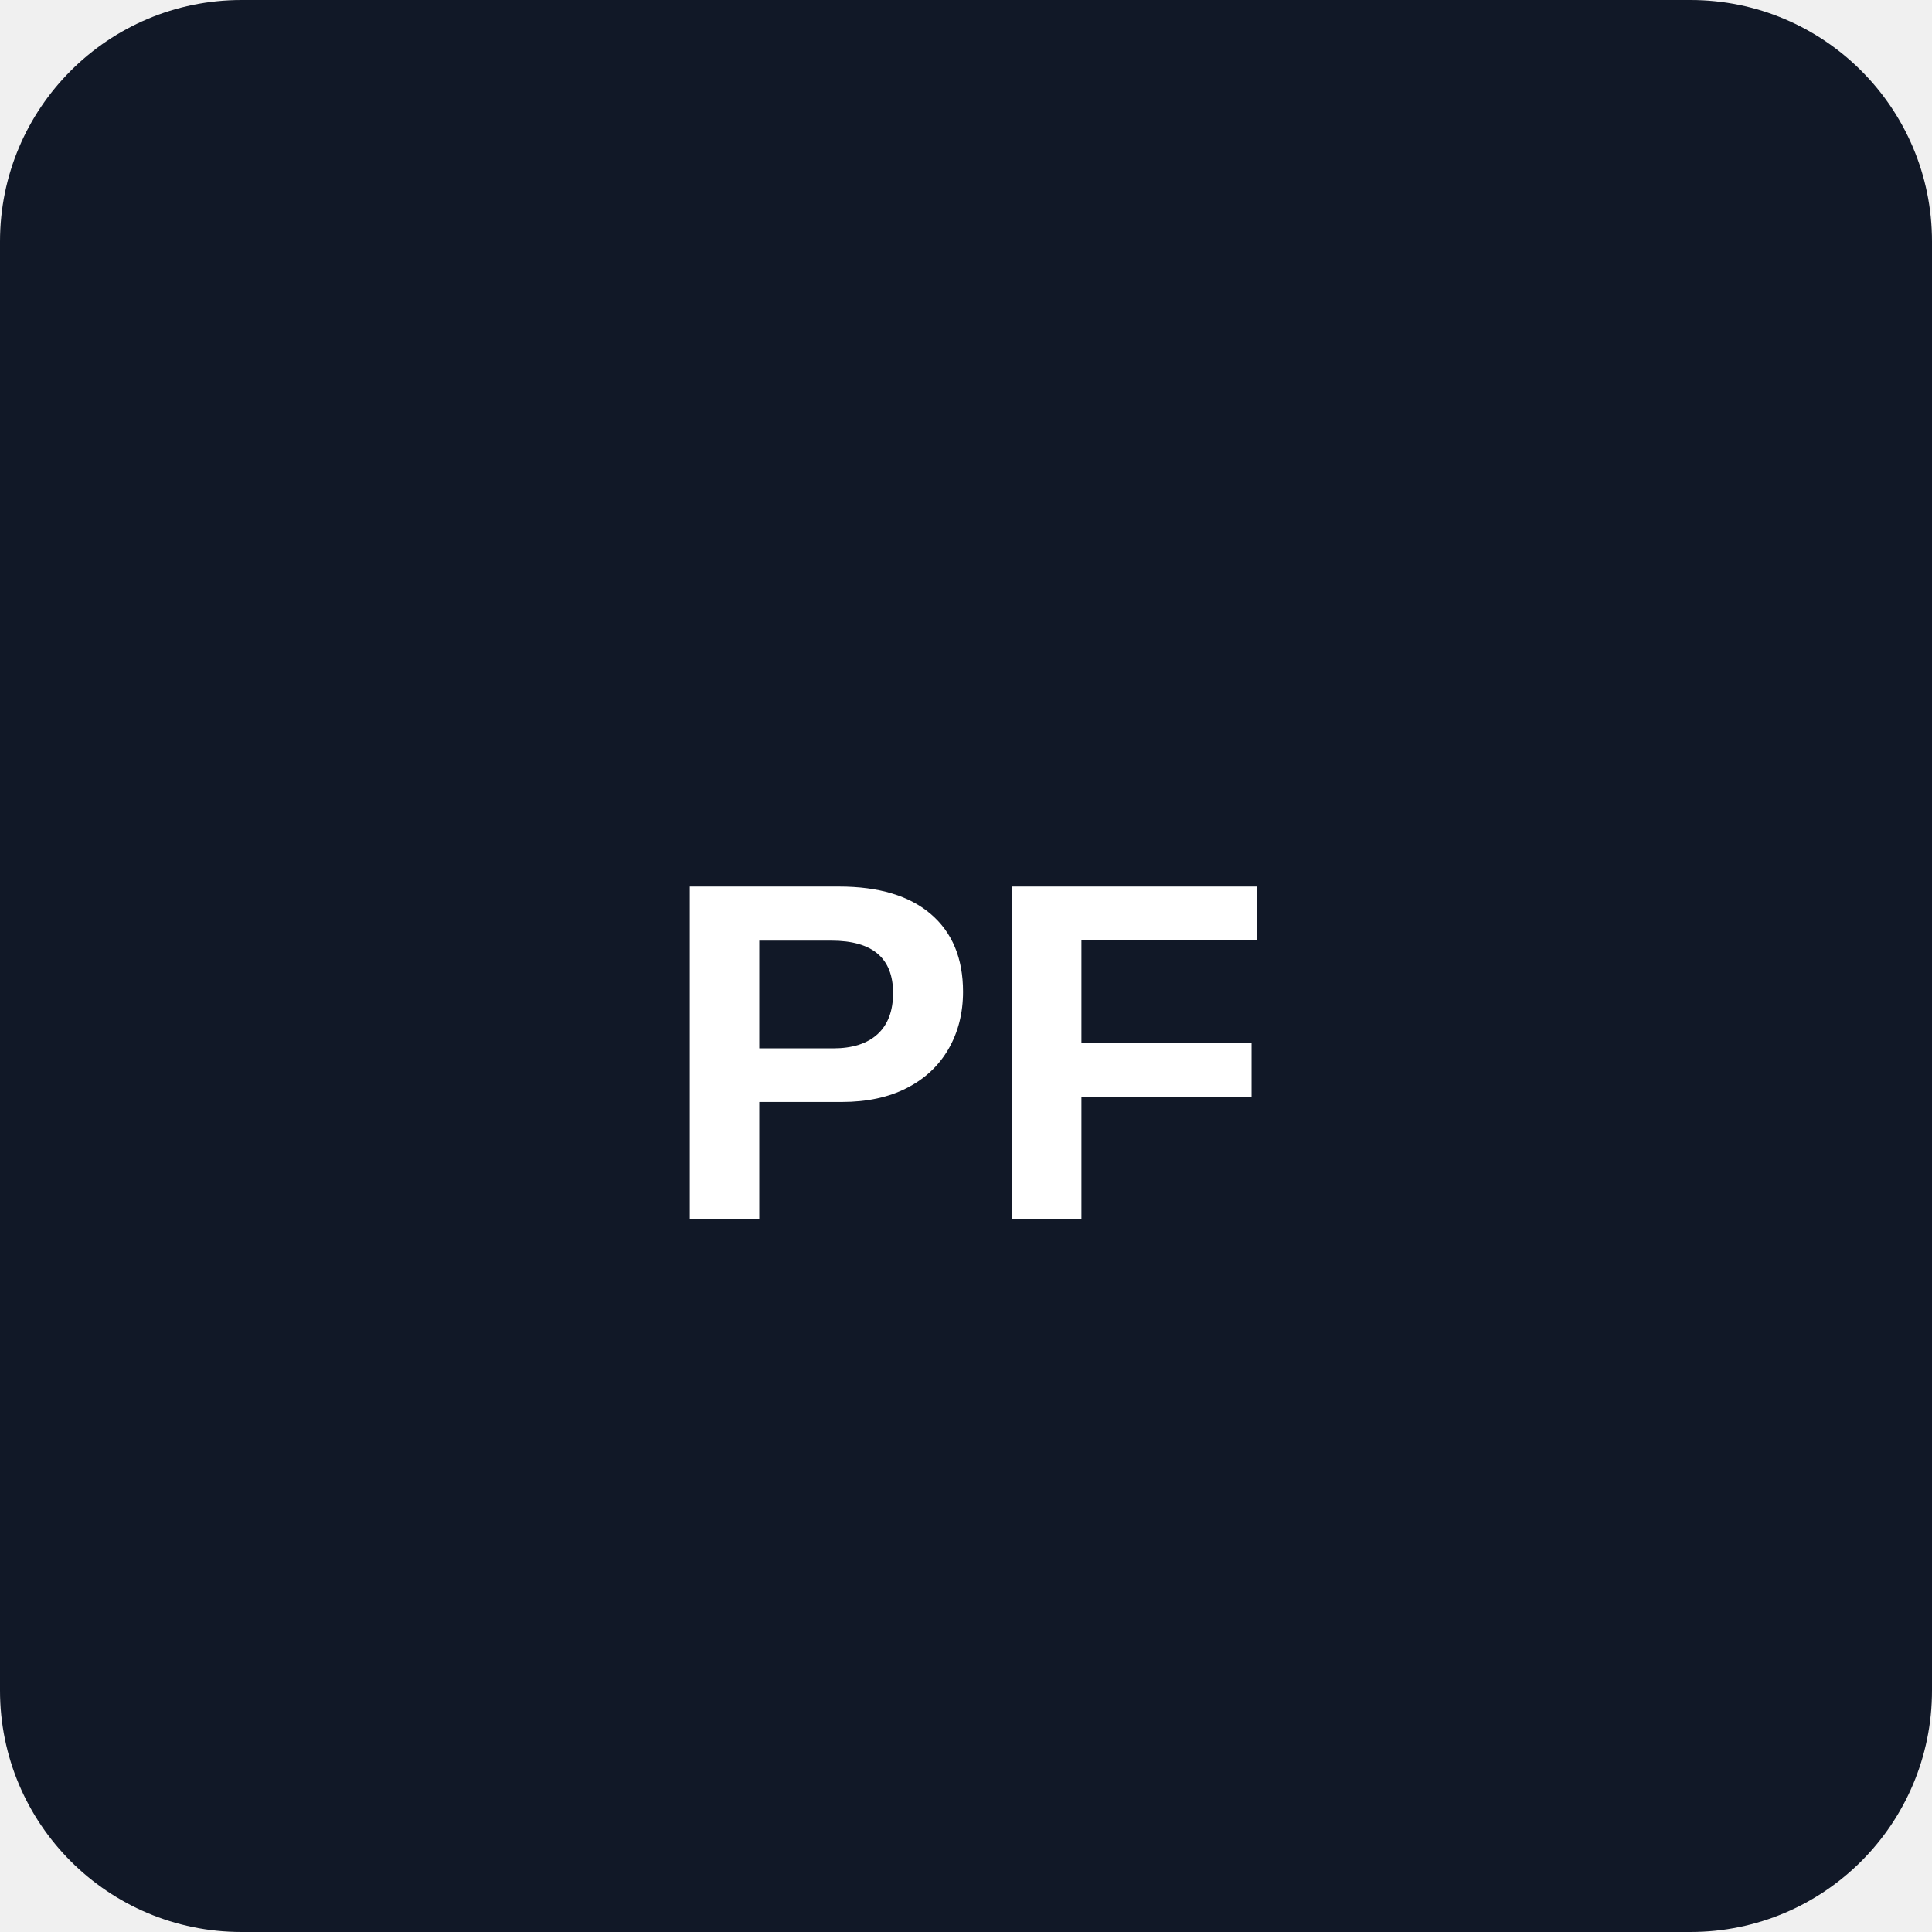
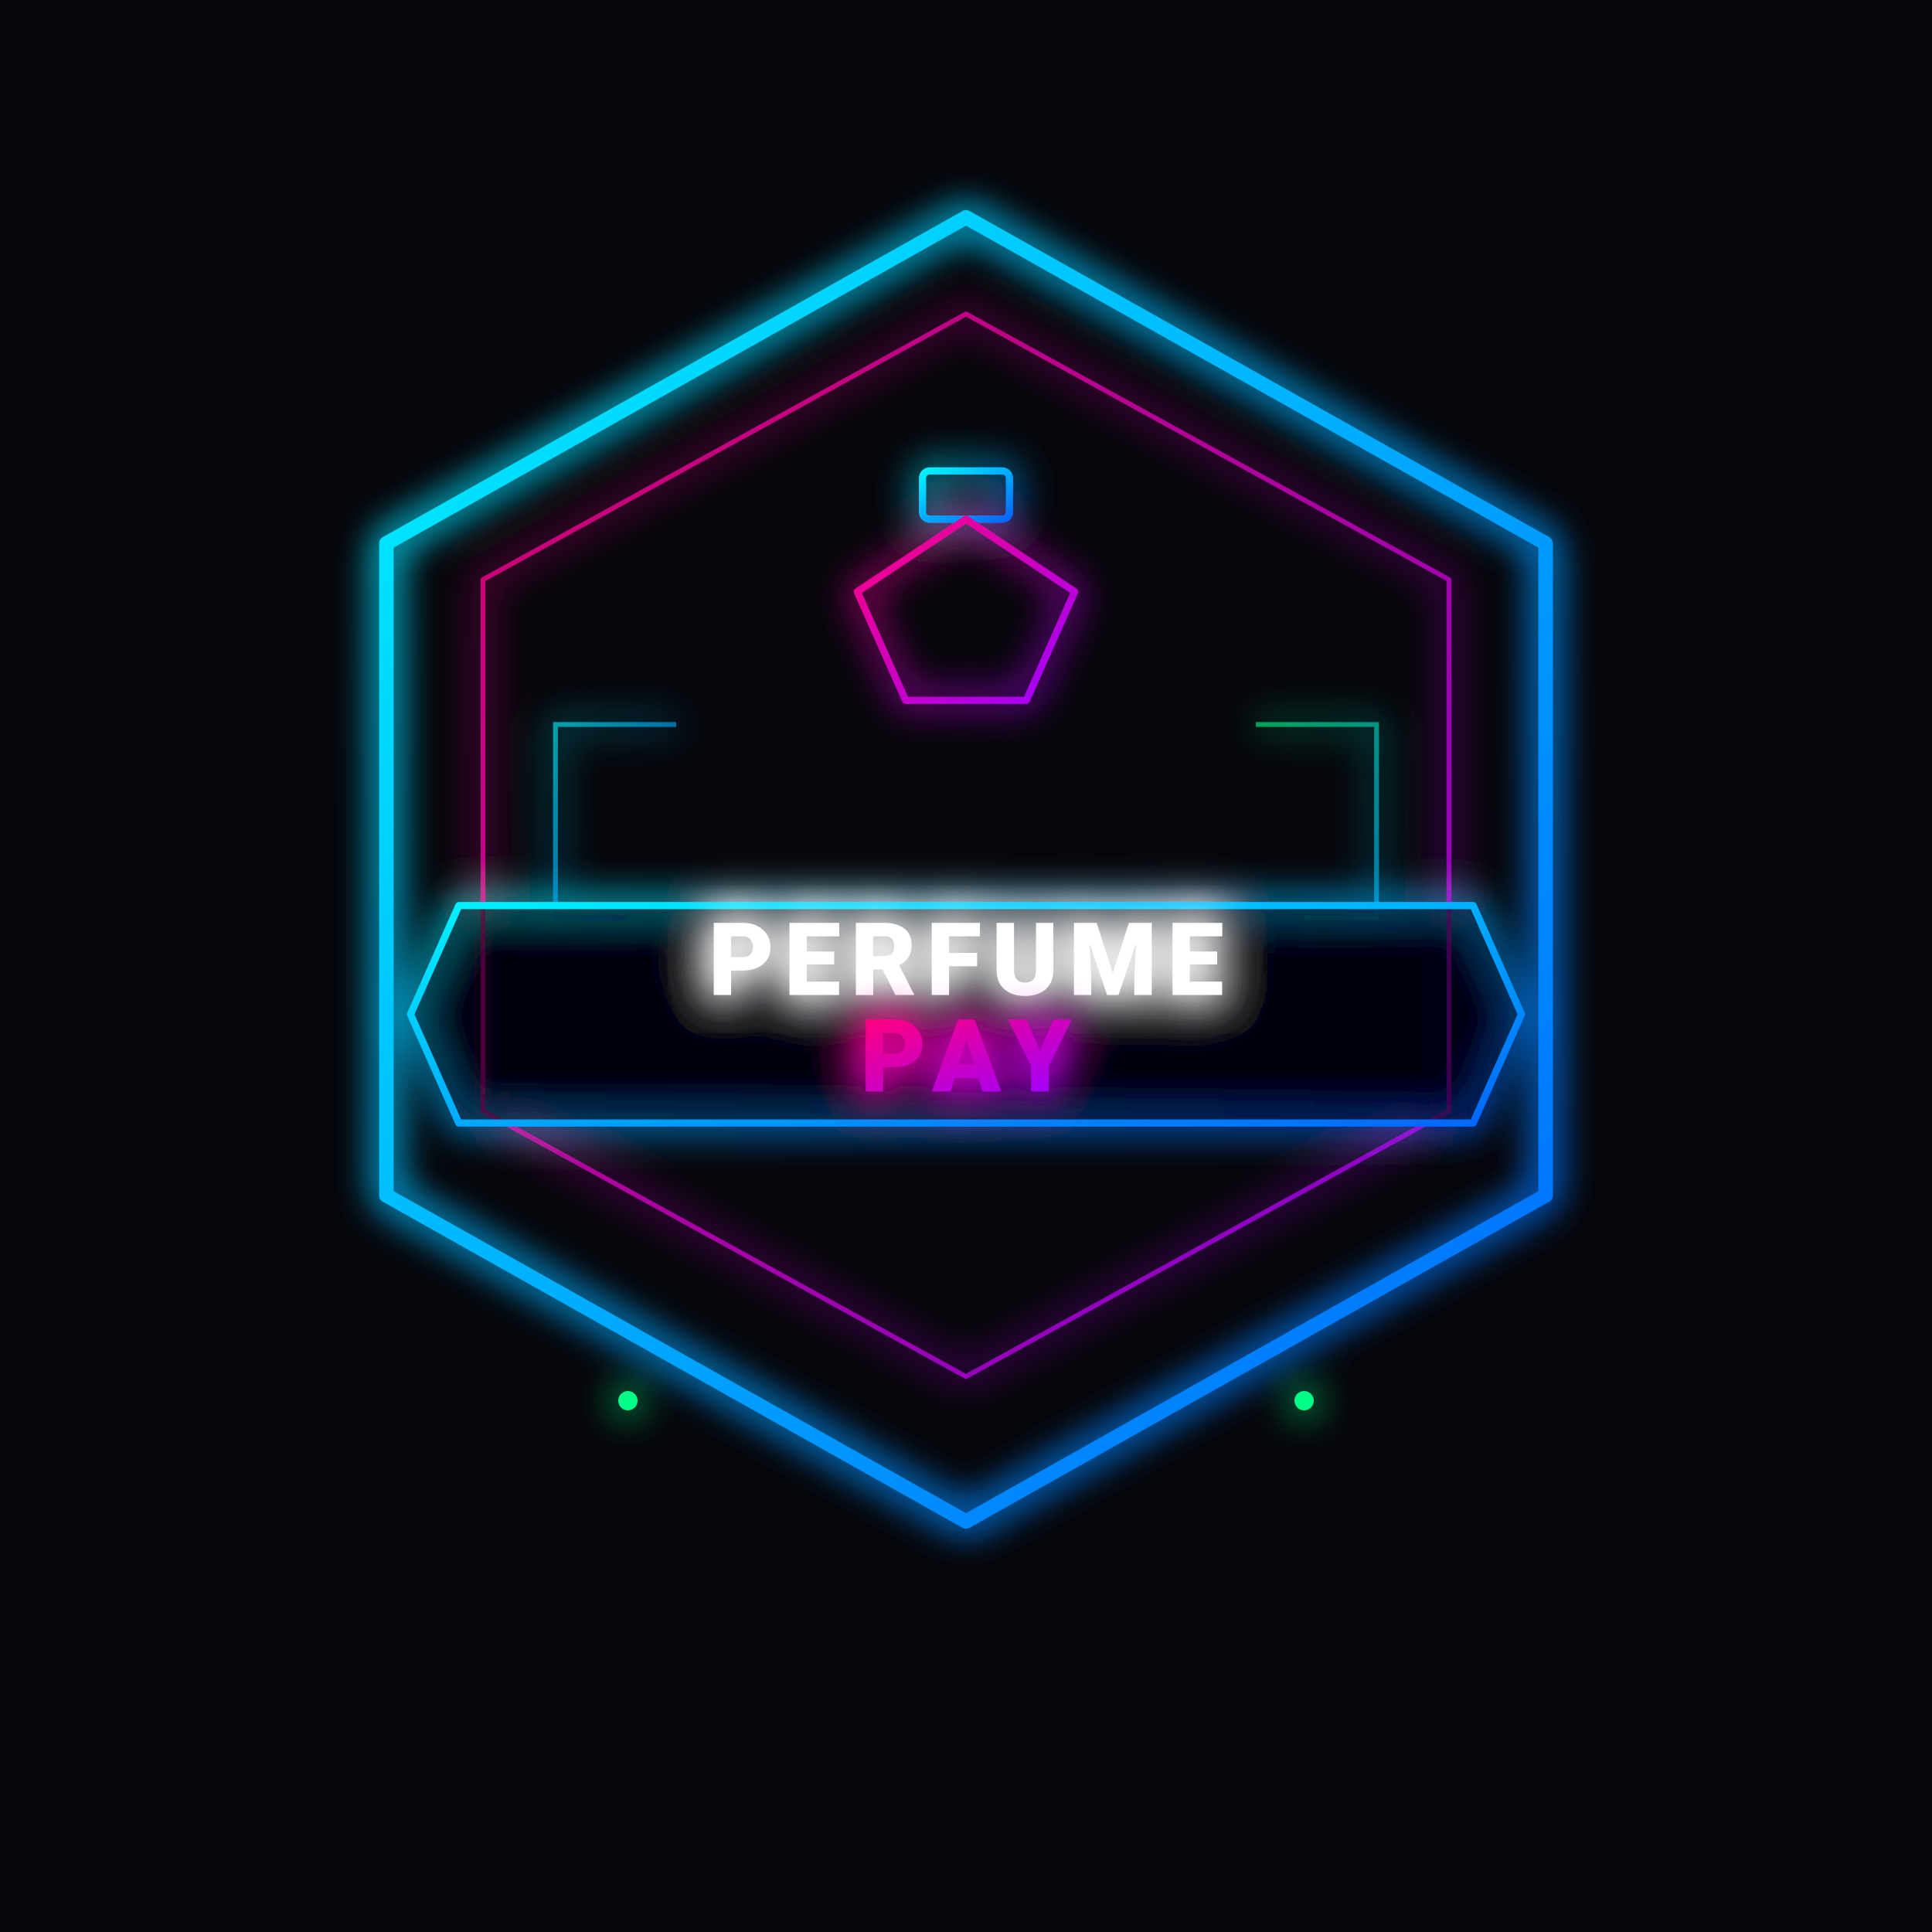
- <svg xmlns="http://www.w3.org/2000/svg" width="192" height="192" viewBox="0 0 192 192">
-   <rect width="192" height="192" rx="24" fill="#111827" />
-   <text x="50%" y="56%" dominant-baseline="middle" text-anchor="middle" font-family="Arial, sans-serif" font-size="48" font-weight="700" fill="white">PF</text>
+ <svg xmlns="http://www.w3.org/2000/svg" viewBox="0 0 800 800" width="100%" height="100%">
+   <defs>
+     <linearGradient id="neonCyan" x1="0%" y1="0%" x2="100%" y2="100%">
+       <stop offset="0%" stop-color="#00f3ff" />
+       <stop offset="100%" stop-color="#0066ff" />
+     </linearGradient>
+     <linearGradient id="neonPink" x1="0%" y1="0%" x2="100%" y2="100%">
+       <stop offset="0%" stop-color="#ff007f" />
+       <stop offset="100%" stop-color="#9d00ff" />
+     </linearGradient>
+     <linearGradient id="neonGreen" x1="0%" y1="0%" x2="100%" y2="100%">
+       <stop offset="0%" stop-color="#00ff88" />
+       <stop offset="100%" stop-color="#00b8ff" />
+     </linearGradient>
+     <filter id="glow" x="-50%" y="-50%" width="200%" height="200%">
+       <feGaussianBlur stdDeviation="8" result="coloredBlur" />
+       <feMerge>
+         <feMergeNode in="coloredBlur" />
+         <feMergeNode in="coloredBlur" />
+         <feMergeNode in="SourceGraphic" />
+       </feMerge>
+     </filter>
+   </defs>
+   <rect width="800" height="800" fill="#05050a" />
+   <g filter="url(#glow)" transform="translate(0, 0)">
+     <polygon points="400,90 640,225 640,495 400,630 160,495 160,225" fill="none" stroke="url(#neonCyan)" stroke-width="6" stroke-linejoin="round" />
+     <polygon points="400,130 600,240 600,460 400,570 200,460 200,240" fill="none" stroke="url(#neonPink)" stroke-width="2" stroke-linejoin="round" opacity="0.8" />
+     <path d="M 280,300 H 230 V 380 H 260" fill="none" stroke="url(#neonCyan)" stroke-width="2" opacity="0.6" />
+     <path d="M 520,300 H 570 V 380 H 540" fill="none" stroke="url(#neonGreen)" stroke-width="2" opacity="0.6" />
+     <g transform="translate(400, 240)">
+       <rect x="-18" y="-45" width="36" height="20" rx="3" fill="none" stroke="url(#neonCyan)" stroke-width="3" />
+       <line x1="0" y1="-45" x2="0" y2="-25" stroke="url(#neonCyan)" stroke-width="3" />
+       <polygon points="0,-25 45,5 25,50 -25,50 -45,5" fill="none" stroke="url(#neonPink)" stroke-width="3" stroke-linejoin="round" />
+       <line x1="-25" y1="5" x2="25" y2="5" stroke="url(#neonCyan)" stroke-width="1.5" opacity="0.7" />
+       <line x1="0" y1="-25" x2="0" y2="50" stroke="url(#neonCyan)" stroke-width="1.5" opacity="0.7" />
+     </g>
+     <g transform="translate(400, 420)">
+       <polygon points="-210,-45 210,-45 230,0 210,45 -210,45 -230,0" fill="#05050aa0" stroke="url(#neonCyan)" stroke-width="3" stroke-linejoin="round" />
+       <text x="0" y="-8" fill="#ffffff" font-family="'Segoe UI', Roboto, sans-serif" font-weight="900" font-size="42" letter-spacing="4" text-anchor="middle" filter="url(#glow)">PERFUME</text>
+       <text x="0" y="32" fill="url(#neonPink)" font-family="'Segoe UI', Roboto, sans-serif" font-weight="900" font-size="42" letter-spacing="6" text-anchor="middle" filter="url(#glow)">PAY</text>
+     </g>
+     <path d="M 300,580 H 500" stroke="url(#neonGreen)" stroke-width="3" stroke-linecap="round" />
+     <circle cx="260" cy="580" r="4" fill="#00ff88" />
+     <circle cx="540" cy="580" r="4" fill="#00ff88" />
+   </g>
</svg>
